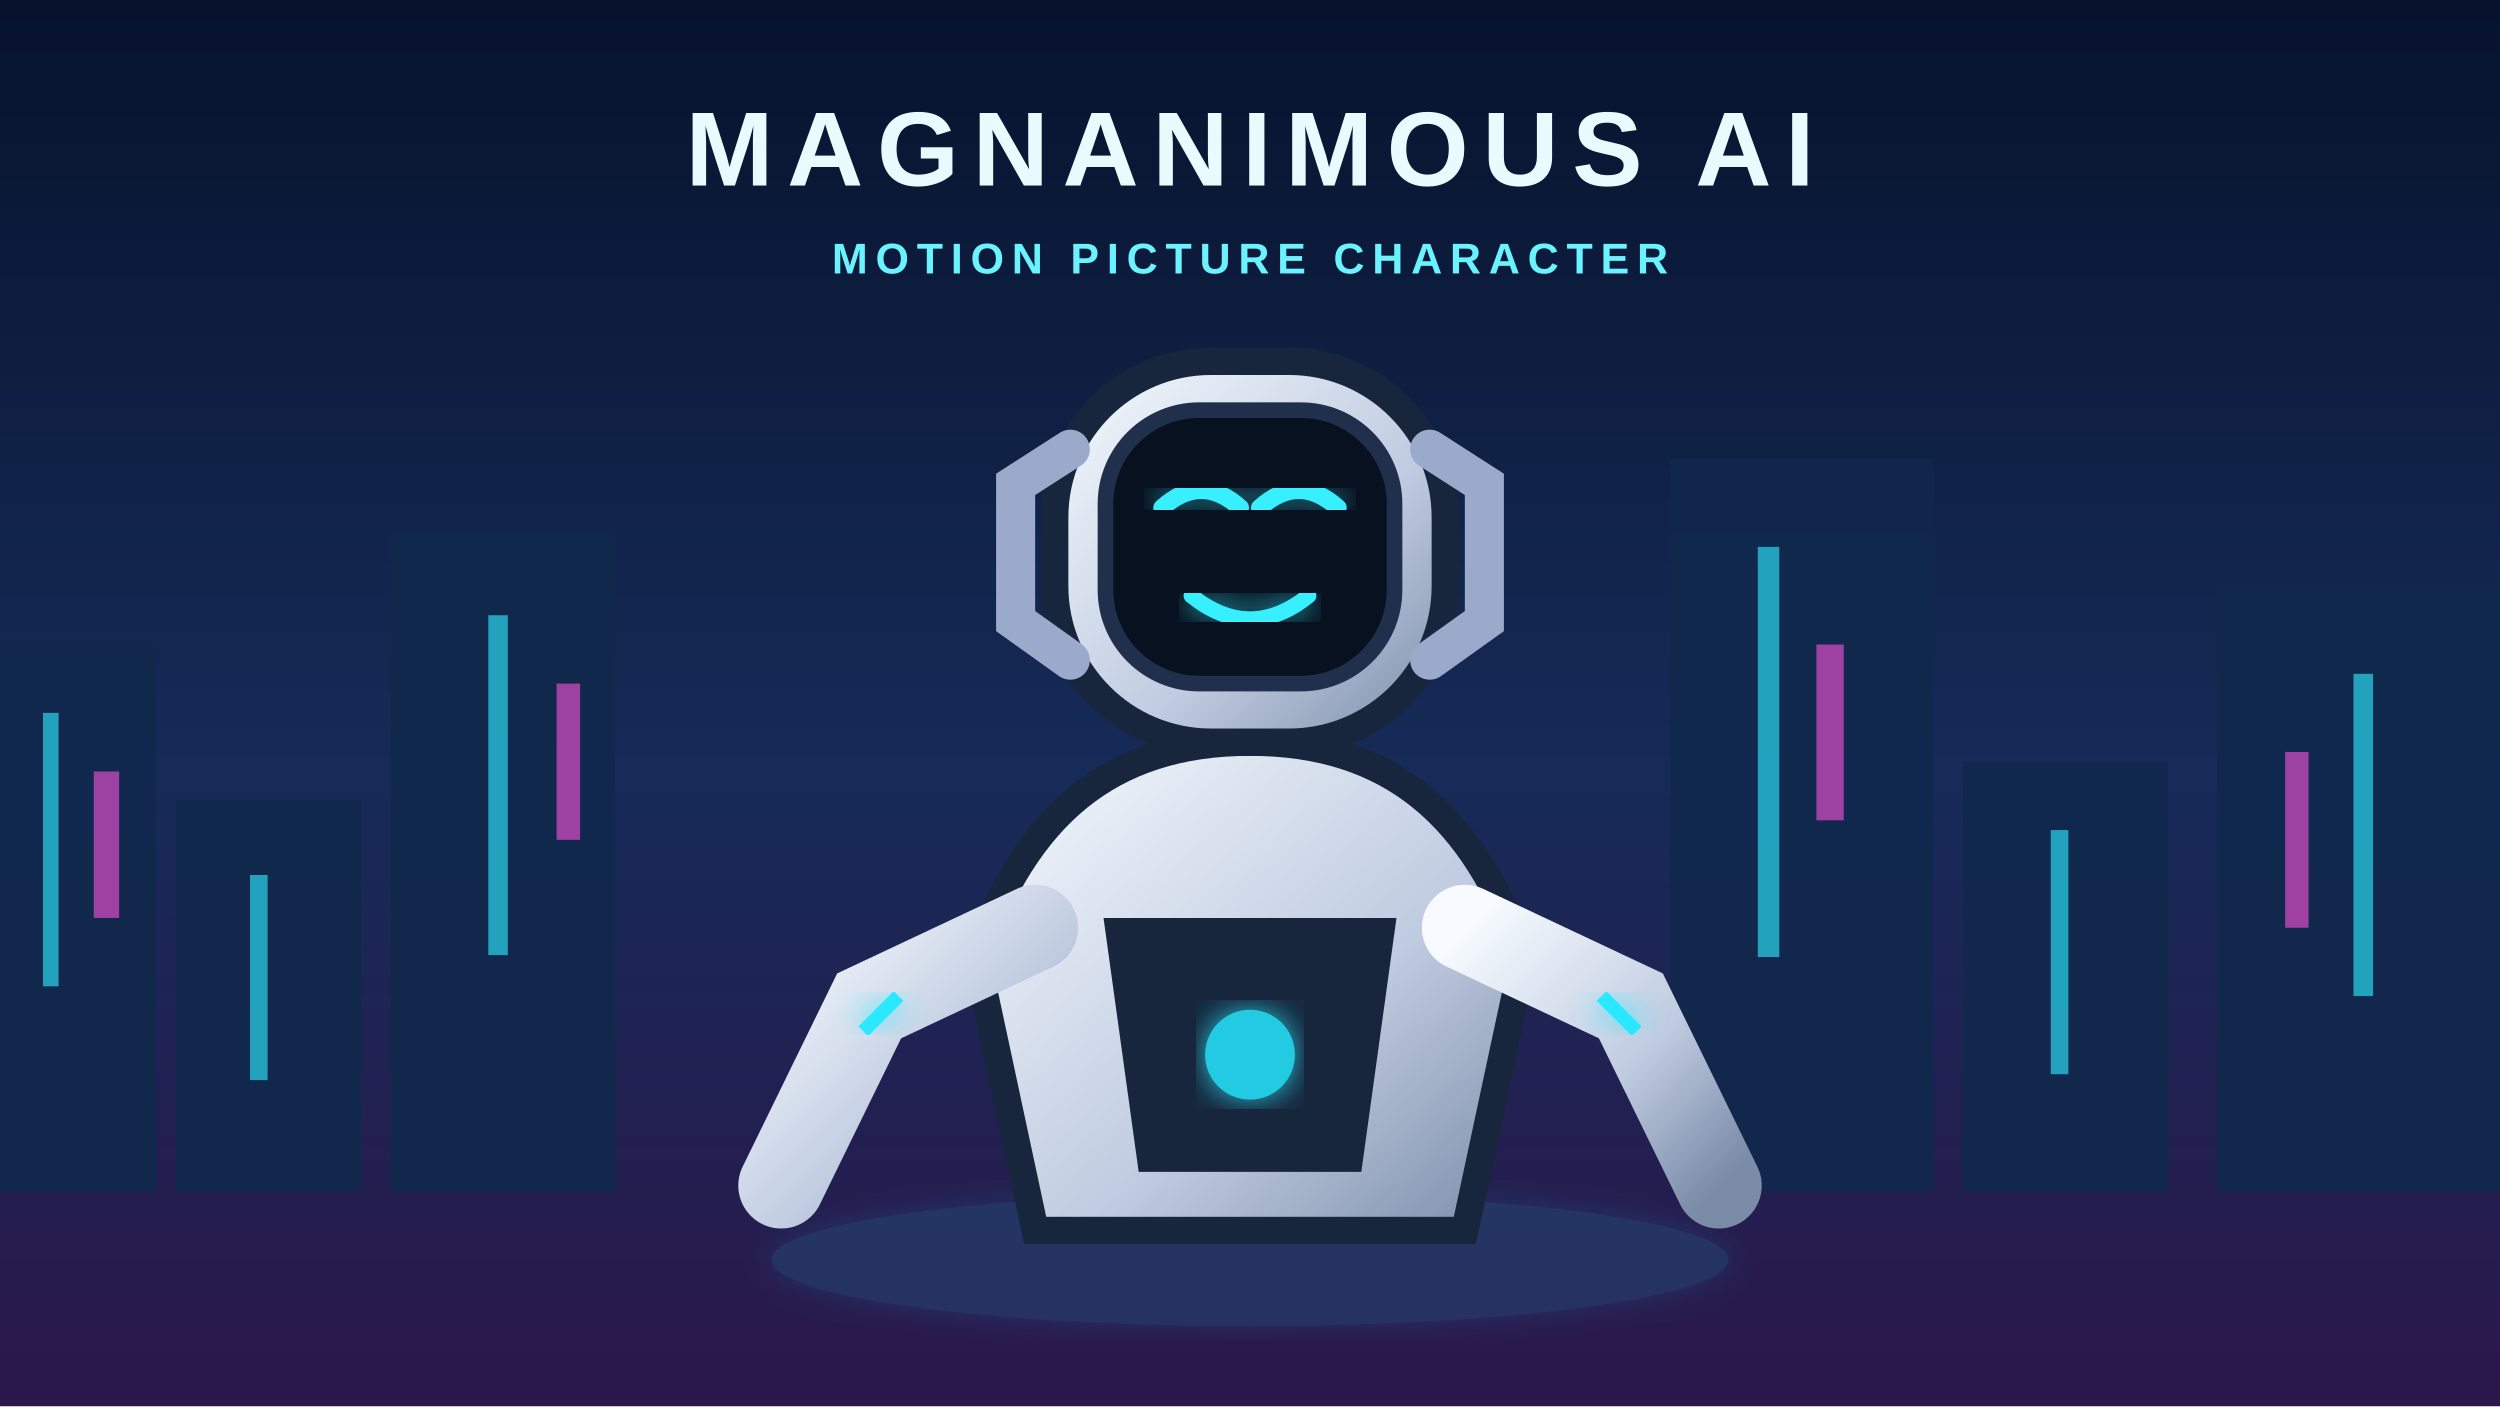
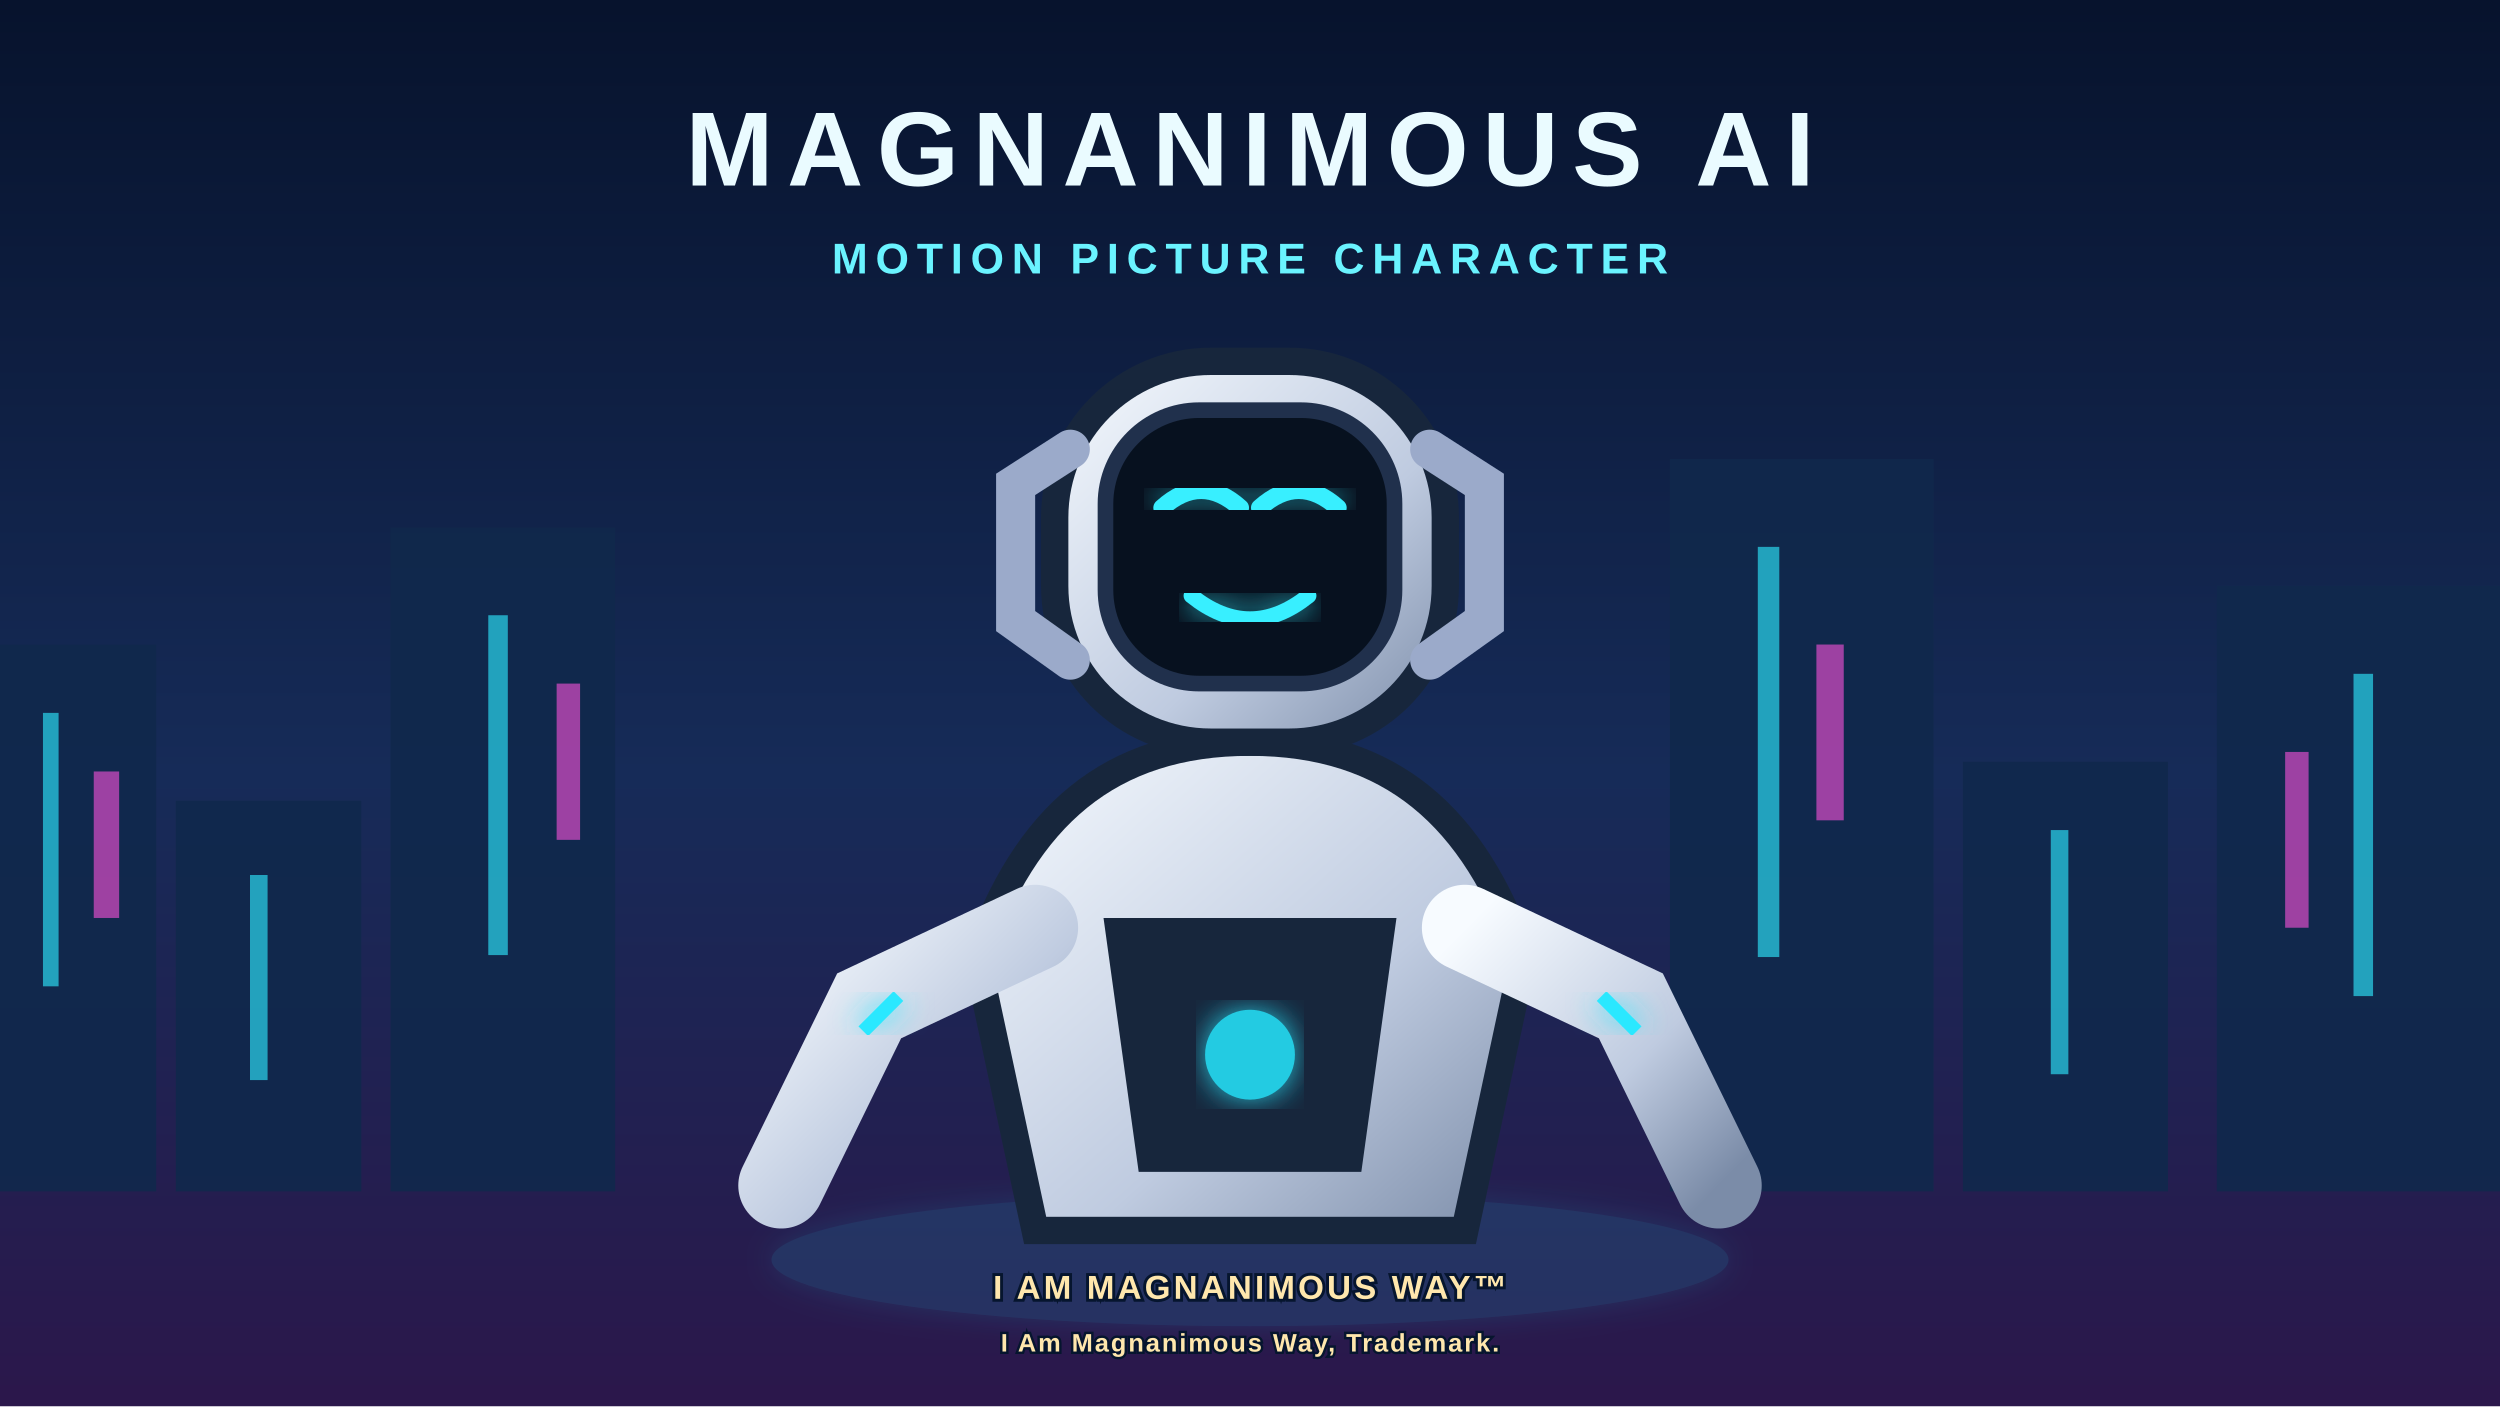
<svg xmlns="http://www.w3.org/2000/svg" viewBox="0 0 1280 720" role="img" aria-labelledby="t d">
  <defs>
    <linearGradient id="sky" x1="0" y1="0" x2="0" y2="1">
      <stop stop-color="#07132d" />
      <stop offset=".55" stop-color="#162b58" />
      <stop offset="1" stop-color="#2b174b" />
    </linearGradient>
    <linearGradient id="shell" x1="0" y1="0" x2="1" y2="1">
      <stop stop-color="#f7fbff" />
      <stop offset=".6" stop-color="#bfcbe0" />
      <stop offset="1" stop-color="#7b8ca8" />
    </linearGradient>
    <filter id="glow">
      <feGaussianBlur stdDeviation="8" result="b" />
      <feMerge>
        <feMergeNode in="b" />
        <feMergeNode in="SourceGraphic" />
      </feMerge>
    </filter>
  </defs>
  <rect width="1280" height="720" fill="url(#sky)" />
  <g opacity=".9">
    <path d="M0 610V330h80v280zm90 0V410h95v200zm110 0V270h115v340zm935 0V300h145v310zm-130 0V390h105v220zm-150 0V235h135v375z" fill="#10284b" />
    <g fill="#2ce8ff" opacity=".7">
      <rect x="22" y="365" width="8" height="140" />
      <rect x="128" y="448" width="9" height="105" />
      <rect x="250" y="315" width="10" height="174" />
      <rect x="900" y="280" width="11" height="210" />
      <rect x="1050" y="425" width="9" height="125" />
      <rect x="1205" y="345" width="10" height="165" />
    </g>
    <g fill="#ff53df" opacity=".65">
      <rect x="48" y="395" width="13" height="75" />
      <rect x="285" y="350" width="12" height="80" />
      <rect x="930" y="330" width="14" height="90" />
      <rect x="1170" y="385" width="12" height="90" />
    </g>
  </g>
  <ellipse cx="640" cy="645" rx="245" ry="34" fill="#1fe8ff" opacity=".12" filter="url(#glow)" />
  <g transform="translate(0 5)">
    <path d="M500 485c25-72 68-110 140-110s115 38 140 110l-30 140H530z" fill="url(#shell)" stroke="#17263c" stroke-width="14" />
    <path d="M565 465h150l-18 130H583z" fill="#17263c" />
    <path d="M593 500h94" stroke="#28e8ff" stroke-width="8" stroke-linecap="round" filter="url(#glow)" />
    <circle cx="640" cy="535" r="23" fill="#28e8ff" opacity=".85" filter="url(#glow)" />
    <rect x="540" y="180" width="200" height="195" rx="80" fill="url(#shell)" stroke="#17263c" stroke-width="14" />
    <rect x="566" y="205" width="148" height="140" rx="48" fill="#07111f" stroke="#20304c" stroke-width="8" />
    <path d="M595 255q20-18 40 0M645 255q20-18 40 0" fill="none" stroke="#38efff" stroke-width="9" stroke-linecap="round" filter="url(#glow)" />
    <path d="M610 300q30 24 60 0" fill="none" stroke="#38efff" stroke-width="8" stroke-linecap="round" filter="url(#glow)" />
    <path d="M548 225l-28 18v70l28 20M732 225l28 18v70l-28 20" fill="none" stroke="#9baaca" stroke-width="20" stroke-linecap="round" />
    <path d="M530 470l-85 40-45 92" fill="none" stroke="url(#shell)" stroke-width="44" stroke-linecap="round" />
    <path d="M750 470l85 40 45 92" fill="none" stroke="url(#shell)" stroke-width="44" stroke-linecap="round" />
    <path d="M460 505l-18 18M820 505l18 18" stroke="#2ce8ff" stroke-width="7" filter="url(#glow)" />
  </g>
  <text x="640" y="95" text-anchor="middle" fill="#eafbff" font-family="Arial,sans-serif" font-weight="800" font-size="54" letter-spacing="7">MAGNANIMOUS AI</text>
  <text x="640" y="140" text-anchor="middle" fill="#6af3ff" font-family="Arial,sans-serif" font-weight="700" font-size="22" letter-spacing="4">MOTION PICTURE CHARACTER</text>
+   <text x="640" y="665" text-anchor="middle" fill="#ffe7ad" stroke="#06152e" stroke-width="3" paint-order="stroke" font-family="Arial,sans-serif" font-size="17" font-weight="800" letter-spacing="1.6">I AM MAGNANIMOUS WAY™</text>
+   <text x="640" y="692" text-anchor="middle" fill="#ffe7ad" stroke="#06152e" stroke-width="2.5" paint-order="stroke" font-family="Arial,sans-serif" font-size="13" font-weight="700" letter-spacing="1">I Am Magnanimous Way, Trademark.</text>
</svg>
